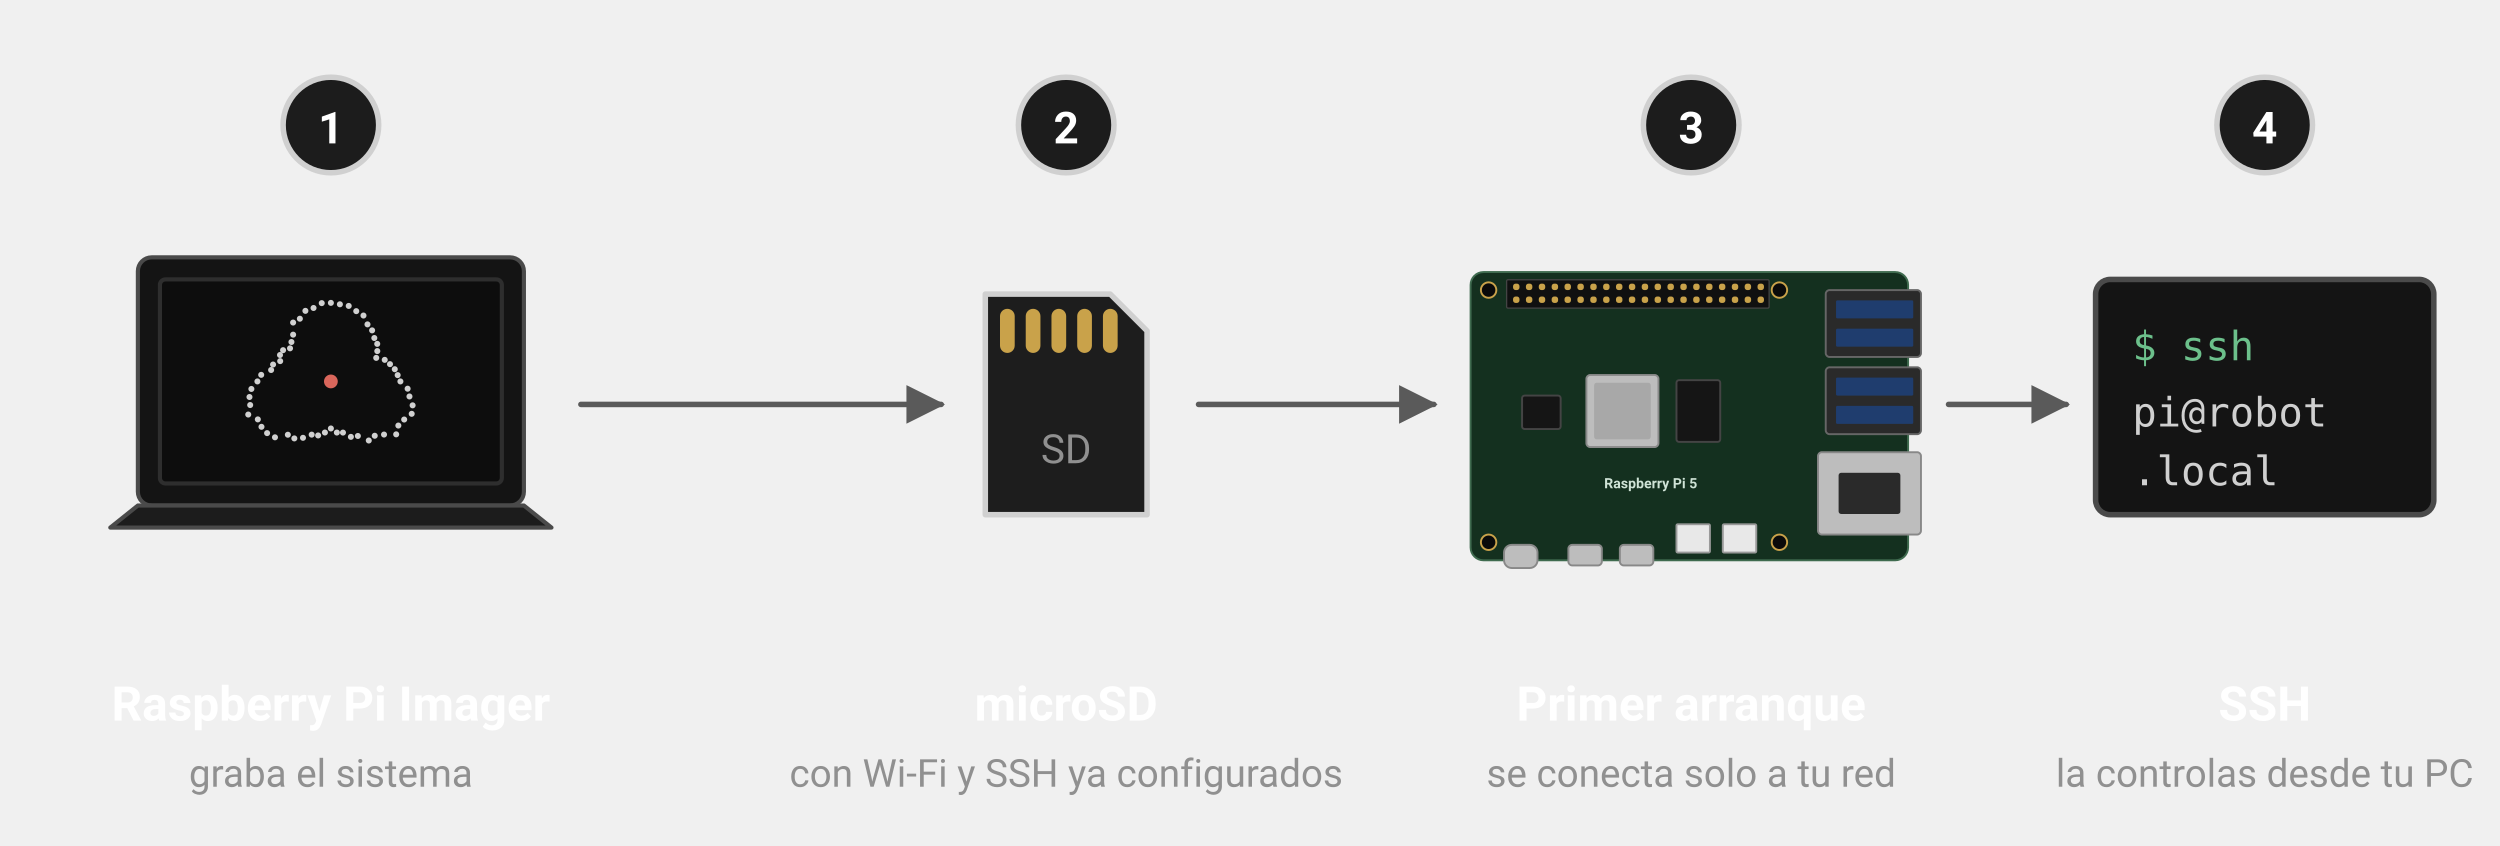
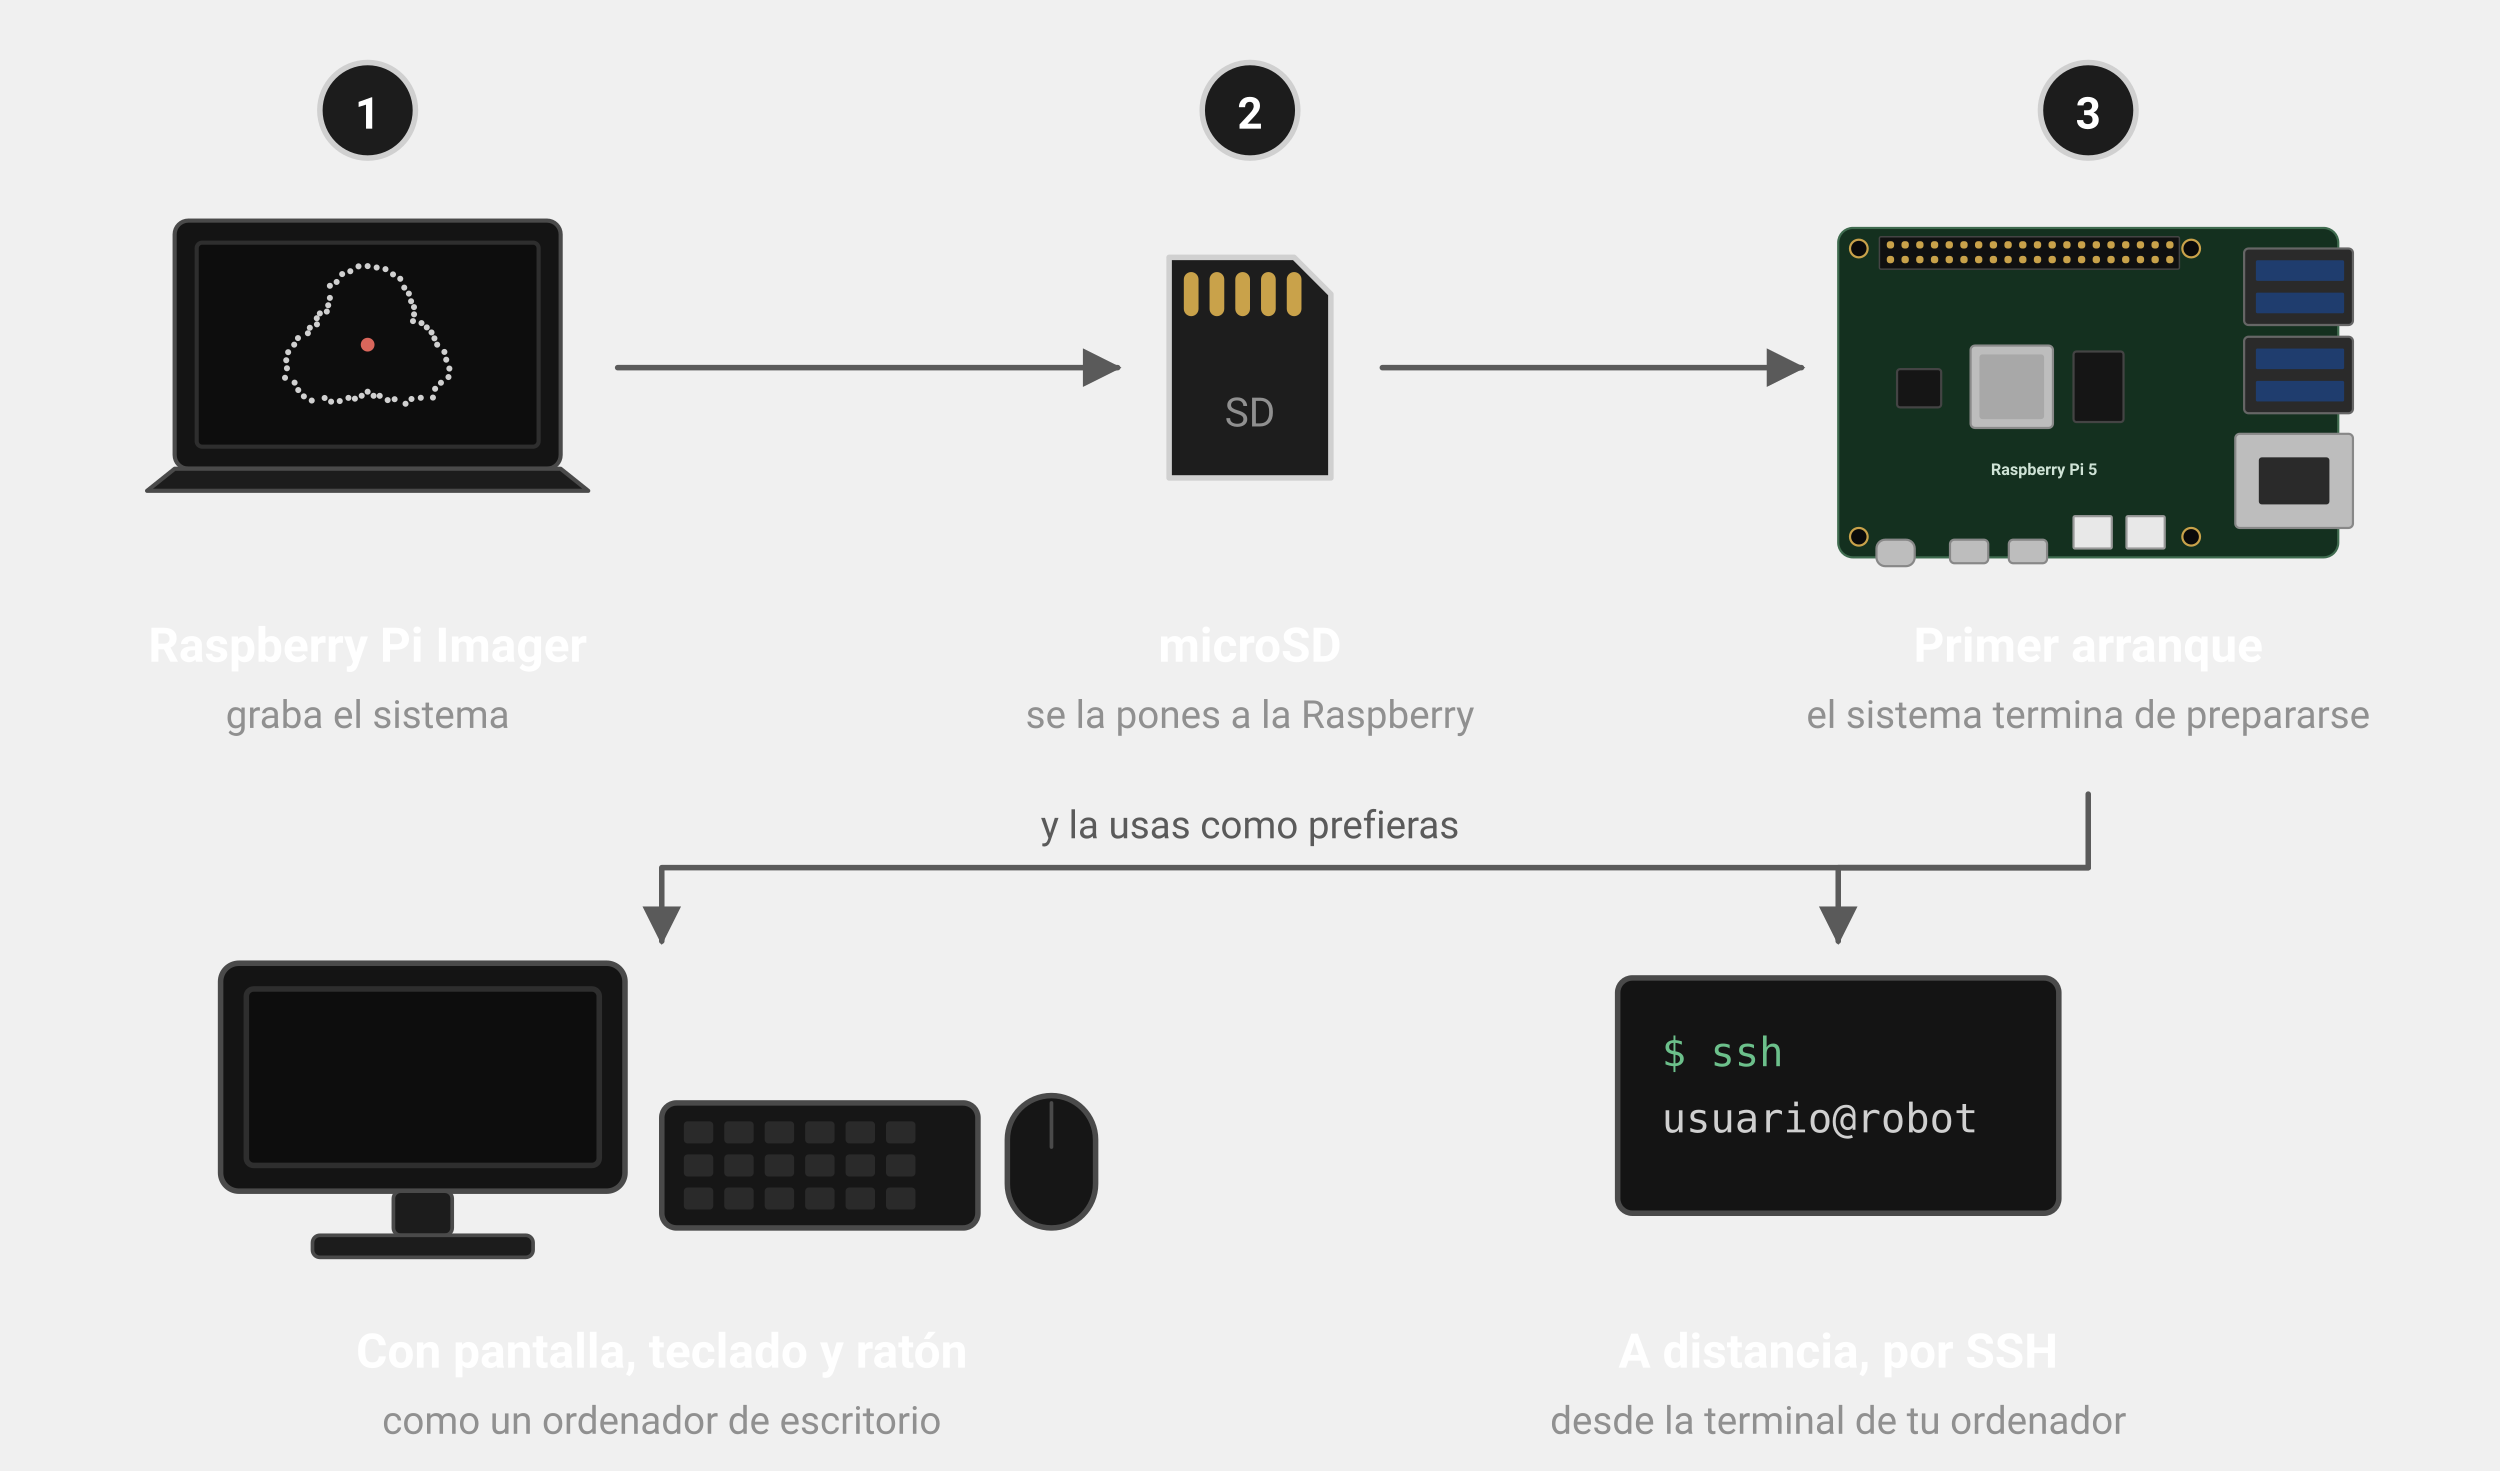
- <svg xmlns="http://www.w3.org/2000/svg" viewBox="0 0 680 230" font-family="ui-sans-serif, system-ui, -apple-system, 'Segoe UI', Roboto, sans-serif">
+ <svg xmlns="http://www.w3.org/2000/svg" viewBox="0 0 680 400" font-family="ui-sans-serif, system-ui, -apple-system, 'Segoe UI', Roboto, sans-serif">
  <defs>
    <marker id="m5a5a5a" viewBox="0 0 10 10" refX="9" refY="5" markerWidth="7" markerHeight="7" orient="auto-start-reverse">
      <path d="M0 0 L10 5 L0 10 z" fill="#5a5a5a" />
    </marker>
  </defs>
-   <g transform="translate(30 70) rotate(0) scale(0.75)">
+   <g transform="translate(40 60) rotate(0) scale(0.75)">
    <rect x="10" y="0" width="140" height="90" rx="5" fill="#141414" stroke="#4a4a4a" stroke-width="1.5" />
    <rect x="18" y="8" width="124" height="74" rx="2" fill="#0d0d0d" stroke="#2e2e2e" stroke-width="1.5" />
    <circle cx="105.214" cy="45.0" r="1.1" fill="#d0d0d0" stroke="none" stroke-width="0" />
    <circle cx="107.833" cy="47.633" r="1.1" fill="#d0d0d0" stroke="none" stroke-width="0" />
    <circle cx="108.5" cy="50.452" r="1.1" fill="#d0d0d0" stroke="none" stroke-width="0" />
    <circle cx="109.64" cy="53.668" r="1.1" fill="#d0d0d0" stroke="none" stroke-width="0" />
    <circle cx="109.31" cy="56.745" r="1.1" fill="#d0d0d0" stroke="none" stroke-width="0" />
    <circle cx="106.584" cy="58.813" r="1.1" fill="#d0d0d0" stroke="none" stroke-width="0" />
    <circle cx="104.469" cy="61" r="1.1" fill="#d0d0d0" stroke="none" stroke-width="0" />
    <circle cx="103.681" cy="64.191" r="1.1" fill="#d0d0d0" stroke="none" stroke-width="0" />
    <circle cx="99.274" cy="64.266" r="1.1" fill="#d0d0d0" stroke="none" stroke-width="0" />
    <circle cx="95.904" cy="64.701" r="1.1" fill="#d0d0d0" stroke="none" stroke-width="0" />
    <circle cx="93.743" cy="66.424" r="1.1" fill="#d0d0d0" stroke="none" stroke-width="0" />
    <circle cx="89.785" cy="64.779" r="1.1" fill="#d0d0d0" stroke="none" stroke-width="0" />
    <circle cx="87.257" cy="65.1" r="1.1" fill="#d0d0d0" stroke="none" stroke-width="0" />
    <circle cx="84.382" cy="63.553" r="1.1" fill="#d0d0d0" stroke="none" stroke-width="0" />
    <circle cx="82.165" cy="63.538" r="1.1" fill="#d0d0d0" stroke="none" stroke-width="0" />
    <circle cx="80.0" cy="62.057" r="1.1" fill="#d0d0d0" stroke="none" stroke-width="0" />
    <circle cx="77.836" cy="63.526" r="1.1" fill="#d0d0d0" stroke="none" stroke-width="0" />
    <circle cx="75.374" cy="64.587" r="1.1" fill="#d0d0d0" stroke="none" stroke-width="0" />
    <circle cx="73.034" cy="64.296" r="1.1" fill="#d0d0d0" stroke="none" stroke-width="0" />
    <circle cx="69.885" cy="65.448" r="1.1" fill="#d0d0d0" stroke="none" stroke-width="0" />
    <circle cx="66.743" cy="65.666" r="1.1" fill="#d0d0d0" stroke="none" stroke-width="0" />
    <circle cx="64.397" cy="64.329" r="1.1" fill="#d0d0d0" stroke="none" stroke-width="0" />
    <circle cx="59.724" cy="65.266" r="1.1" fill="#d0d0d0" stroke="none" stroke-width="0" />
    <circle cx="56.868" cy="63.745" r="1.1" fill="#d0d0d0" stroke="none" stroke-width="0" />
    <circle cx="54.831" cy="61.457" r="1.1" fill="#d0d0d0" stroke="none" stroke-width="0" />
    <circle cx="53.506" cy="58.767" r="1.1" fill="#d0d0d0" stroke="none" stroke-width="0" />
    <circle cx="50.033" cy="57.008" r="1.1" fill="#d0d0d0" stroke="none" stroke-width="0" />
    <circle cx="50.734" cy="53.558" r="1.1" fill="#d0d0d0" stroke="none" stroke-width="0" />
    <circle cx="50.476" cy="50.648" r="1.1" fill="#d0d0d0" stroke="none" stroke-width="0" />
    <circle cx="51.168" cy="47.727" r="1.1" fill="#d0d0d0" stroke="none" stroke-width="0" />
    <circle cx="53.358" cy="45.0" r="1.1" fill="#d0d0d0" stroke="none" stroke-width="0" />
    <circle cx="54.73" cy="42.61" r="1.1" fill="#d0d0d0" stroke="none" stroke-width="0" />
    <circle cx="58.326" cy="40.854" r="1.1" fill="#d0d0d0" stroke="none" stroke-width="0" />
    <circle cx="59.031" cy="38.868" r="1.1" fill="#d0d0d0" stroke="none" stroke-width="0" />
    <circle cx="61.613" cy="37.632" r="1.1" fill="#d0d0d0" stroke="none" stroke-width="0" />
    <circle cx="61.548" cy="35.412" r="1.1" fill="#d0d0d0" stroke="none" stroke-width="0" />
    <circle cx="62.663" cy="33.663" r="1.1" fill="#d0d0d0" stroke="none" stroke-width="0" />
    <circle cx="65.183" cy="32.993" r="1.1" fill="#d0d0d0" stroke="none" stroke-width="0" />
    <circle cx="65.693" cy="30.7" r="1.1" fill="#d0d0d0" stroke="none" stroke-width="0" />
    <circle cx="66.306" cy="28.037" r="1.1" fill="#d0d0d0" stroke="none" stroke-width="0" />
    <circle cx="66.302" cy="23.647" r="1.1" fill="#d0d0d0" stroke="none" stroke-width="0" />
    <circle cx="68.749" cy="22.256" r="1.1" fill="#d0d0d0" stroke="none" stroke-width="0" />
    <circle cx="70.758" cy="19.401" r="1.1" fill="#d0d0d0" stroke="none" stroke-width="0" />
    <circle cx="73.709" cy="18.364" r="1.1" fill="#d0d0d0" stroke="none" stroke-width="0" />
    <circle cx="76.684" cy="16.601" r="1.1" fill="#d0d0d0" stroke="none" stroke-width="0" />
    <circle cx="80.0" cy="16.508" r="1.1" fill="#d0d0d0" stroke="none" stroke-width="0" />
    <circle cx="83.267" cy="17.021" r="1.1" fill="#d0d0d0" stroke="none" stroke-width="0" />
    <circle cx="86.468" cy="17.613" r="1.1" fill="#d0d0d0" stroke="none" stroke-width="0" />
    <circle cx="89.202" cy="19.51" r="1.1" fill="#d0d0d0" stroke="none" stroke-width="0" />
    <circle cx="91.822" cy="21.102" r="1.1" fill="#d0d0d0" stroke="none" stroke-width="0" />
    <circle cx="93.273" cy="24.309" r="1.1" fill="#d0d0d0" stroke="none" stroke-width="0" />
    <circle cx="94.949" cy="26.482" r="1.1" fill="#d0d0d0" stroke="none" stroke-width="0" />
    <circle cx="95.753" cy="29.254" r="1.1" fill="#d0d0d0" stroke="none" stroke-width="0" />
    <circle cx="96.809" cy="31.379" r="1.1" fill="#d0d0d0" stroke="none" stroke-width="0" />
    <circle cx="96.834" cy="33.993" r="1.1" fill="#d0d0d0" stroke="none" stroke-width="0" />
    <circle cx="96.445" cy="36.455" r="1.1" fill="#d0d0d0" stroke="none" stroke-width="0" />
    <circle cx="99.528" cy="37.175" r="1.1" fill="#d0d0d0" stroke="none" stroke-width="0" />
    <circle cx="101.437" cy="38.731" r="1.1" fill="#d0d0d0" stroke="none" stroke-width="0" />
    <circle cx="103.17" cy="40.568" r="1.1" fill="#d0d0d0" stroke="none" stroke-width="0" />
    <circle cx="104.22" cy="42.709" r="1.1" fill="#d0d0d0" stroke="none" stroke-width="0" />
    <circle cx="80" cy="45" r="2.5" fill="#d9665b" stroke="none" stroke-width="0" />
    <path d="M 0 98 L 160 98 L 150 90 L 10 90 Z" fill="#1c1c1c" stroke="#4a4a4a" stroke-width="1.5" stroke-linejoin="round" stroke-linecap="round" />
  </g>
-   <circle cx="90" cy="34" r="13" fill="#1c1c1c" stroke="#d0d0d0" stroke-width="1.5" />
-   <text x="90" y="39" fill="#ffffff" font-size="12" text-anchor="middle" font-weight="600">1</text>
-   <text x="90" y="196" fill="#ffffff" font-size="13" text-anchor="middle" font-weight="600">Raspberry Pi Imager</text>
-   <text x="90" y="214" fill="#909090" font-size="10.5" text-anchor="middle">graba el sistema</text>
-   <path d="M 268 80 L 302 80 L 312 90 L 312 140 L 268 140 Z" fill="#1d1d1d" stroke="#d0d0d0" stroke-width="1.5" stroke-linejoin="round" stroke-linecap="round" />
-   <rect x="272" y="84" width="4" height="12" rx="2" fill="#c9a24a" stroke="none" stroke-width="0" />
-   <rect x="279" y="84" width="4" height="12" rx="2" fill="#c9a24a" stroke="none" stroke-width="0" />
-   <rect x="286" y="84" width="4" height="12" rx="2" fill="#c9a24a" stroke="none" stroke-width="0" />
-   <rect x="293" y="84" width="4" height="12" rx="2" fill="#c9a24a" stroke="none" stroke-width="0" />
-   <rect x="300" y="84" width="4" height="12" rx="2" fill="#c9a24a" stroke="none" stroke-width="0" />
-   <text x="290" y="126" fill="#909090" font-size="11" text-anchor="middle">SD</text>
-   <circle cx="290" cy="34" r="13" fill="#1c1c1c" stroke="#d0d0d0" stroke-width="1.5" />
-   <text x="290" y="39" fill="#ffffff" font-size="12" text-anchor="middle" font-weight="600">2</text>
-   <text x="290" y="196" fill="#ffffff" font-size="13" text-anchor="middle" font-weight="600">microSD</text>
-   <text x="290" y="214" fill="#909090" font-size="10.5" text-anchor="middle">con Wi-Fi y SSH ya configurados</text>
-   <g transform="translate(400 74) rotate(0) scale(0.35)">
+   <circle cx="100" cy="30" r="13" fill="#1c1c1c" stroke="#d0d0d0" stroke-width="1.5" />
+   <text x="100" y="35" fill="#ffffff" font-size="12" text-anchor="middle" font-weight="600">1</text>
+   <text x="100" y="180" fill="#ffffff" font-size="13" text-anchor="middle" font-weight="600">Raspberry Pi Imager</text>
+   <text x="100" y="198" fill="#909090" font-size="10.5" text-anchor="middle">graba el sistema</text>
+   <path d="M 318 70 L 352 70 L 362 80 L 362 130 L 318 130 Z" fill="#1d1d1d" stroke="#d0d0d0" stroke-width="1.5" stroke-linejoin="round" stroke-linecap="round" />
+   <rect x="322" y="74" width="4" height="12" rx="2" fill="#c9a24a" stroke="none" stroke-width="0" />
+   <rect x="329" y="74" width="4" height="12" rx="2" fill="#c9a24a" stroke="none" stroke-width="0" />
+   <rect x="336" y="74" width="4" height="12" rx="2" fill="#c9a24a" stroke="none" stroke-width="0" />
+   <rect x="343" y="74" width="4" height="12" rx="2" fill="#c9a24a" stroke="none" stroke-width="0" />
+   <rect x="350" y="74" width="4" height="12" rx="2" fill="#c9a24a" stroke="none" stroke-width="0" />
+   <text x="340" y="116" fill="#909090" font-size="11" text-anchor="middle">SD</text>
+   <circle cx="340" cy="30" r="13" fill="#1c1c1c" stroke="#d0d0d0" stroke-width="1.5" />
+   <text x="340" y="35" fill="#ffffff" font-size="12" text-anchor="middle" font-weight="600">2</text>
+   <text x="340" y="180" fill="#ffffff" font-size="13" text-anchor="middle" font-weight="600">microSD</text>
+   <text x="340" y="198" fill="#909090" font-size="10.5" text-anchor="middle">se la pones a la Raspberry</text>
+   <g transform="translate(500 62) rotate(0) scale(0.4)">
    <rect x="0" y="0" width="340" height="224" rx="10" fill="#14301f" stroke="#3f6b4f" stroke-width="1.5" />
    <circle cx="14" cy="14" r="6" fill="#0a0a0a" stroke="#c9a24a" stroke-width="1.5" />
    <circle cx="14" cy="210" r="6" fill="#0a0a0a" stroke="#c9a24a" stroke-width="1.5" />
    <circle cx="240" cy="14" r="6" fill="#0a0a0a" stroke="#c9a24a" stroke-width="1.5" />
    <circle cx="240" cy="210" r="6" fill="#0a0a0a" stroke="#c9a24a" stroke-width="1.5" />
    <rect x="28" y="6" width="204" height="22" rx="1" fill="#101010" stroke="#444" stroke-width="1" />
    <rect x="33" y="9" width="5" height="5" rx="2" fill="#c9a24a" stroke="none" stroke-width="0" />
    <rect x="33" y="19" width="5" height="5" rx="2" fill="#c9a24a" stroke="none" stroke-width="0" />
    <rect x="43" y="9" width="5" height="5" rx="2" fill="#c9a24a" stroke="none" stroke-width="0" />
    <rect x="43" y="19" width="5" height="5" rx="2" fill="#c9a24a" stroke="none" stroke-width="0" />
    <rect x="53" y="9" width="5" height="5" rx="2" fill="#c9a24a" stroke="none" stroke-width="0" />
    <rect x="53" y="19" width="5" height="5" rx="2" fill="#c9a24a" stroke="none" stroke-width="0" />
    <rect x="63" y="9" width="5" height="5" rx="2" fill="#c9a24a" stroke="none" stroke-width="0" />
    <rect x="63" y="19" width="5" height="5" rx="2" fill="#c9a24a" stroke="none" stroke-width="0" />
    <rect x="73" y="9" width="5" height="5" rx="2" fill="#c9a24a" stroke="none" stroke-width="0" />
    <rect x="73" y="19" width="5" height="5" rx="2" fill="#c9a24a" stroke="none" stroke-width="0" />
    <rect x="83" y="9" width="5" height="5" rx="2" fill="#c9a24a" stroke="none" stroke-width="0" />
    <rect x="83" y="19" width="5" height="5" rx="2" fill="#c9a24a" stroke="none" stroke-width="0" />
    <rect x="93" y="9" width="5" height="5" rx="2" fill="#c9a24a" stroke="none" stroke-width="0" />
    <rect x="93" y="19" width="5" height="5" rx="2" fill="#c9a24a" stroke="none" stroke-width="0" />
    <rect x="103" y="9" width="5" height="5" rx="2" fill="#c9a24a" stroke="none" stroke-width="0" />
    <rect x="103" y="19" width="5" height="5" rx="2" fill="#c9a24a" stroke="none" stroke-width="0" />
    <rect x="113" y="9" width="5" height="5" rx="2" fill="#c9a24a" stroke="none" stroke-width="0" />
    <rect x="113" y="19" width="5" height="5" rx="2" fill="#c9a24a" stroke="none" stroke-width="0" />
    <rect x="123" y="9" width="5" height="5" rx="2" fill="#c9a24a" stroke="none" stroke-width="0" />
    <rect x="123" y="19" width="5" height="5" rx="2" fill="#c9a24a" stroke="none" stroke-width="0" />
    <rect x="133" y="9" width="5" height="5" rx="2" fill="#c9a24a" stroke="none" stroke-width="0" />
    <rect x="133" y="19" width="5" height="5" rx="2" fill="#c9a24a" stroke="none" stroke-width="0" />
    <rect x="143" y="9" width="5" height="5" rx="2" fill="#c9a24a" stroke="none" stroke-width="0" />
    <rect x="143" y="19" width="5" height="5" rx="2" fill="#c9a24a" stroke="none" stroke-width="0" />
    <rect x="153" y="9" width="5" height="5" rx="2" fill="#c9a24a" stroke="none" stroke-width="0" />
    <rect x="153" y="19" width="5" height="5" rx="2" fill="#c9a24a" stroke="none" stroke-width="0" />
    <rect x="163" y="9" width="5" height="5" rx="2" fill="#c9a24a" stroke="none" stroke-width="0" />
    <rect x="163" y="19" width="5" height="5" rx="2" fill="#c9a24a" stroke="none" stroke-width="0" />
    <rect x="173" y="9" width="5" height="5" rx="2" fill="#c9a24a" stroke="none" stroke-width="0" />
    <rect x="173" y="19" width="5" height="5" rx="2" fill="#c9a24a" stroke="none" stroke-width="0" />
    <rect x="183" y="9" width="5" height="5" rx="2" fill="#c9a24a" stroke="none" stroke-width="0" />
    <rect x="183" y="19" width="5" height="5" rx="2" fill="#c9a24a" stroke="none" stroke-width="0" />
    <rect x="193" y="9" width="5" height="5" rx="2" fill="#c9a24a" stroke="none" stroke-width="0" />
    <rect x="193" y="19" width="5" height="5" rx="2" fill="#c9a24a" stroke="none" stroke-width="0" />
    <rect x="203" y="9" width="5" height="5" rx="2" fill="#c9a24a" stroke="none" stroke-width="0" />
    <rect x="203" y="19" width="5" height="5" rx="2" fill="#c9a24a" stroke="none" stroke-width="0" />
    <rect x="213" y="9" width="5" height="5" rx="2" fill="#c9a24a" stroke="none" stroke-width="0" />
    <rect x="213" y="19" width="5" height="5" rx="2" fill="#c9a24a" stroke="none" stroke-width="0" />
    <rect x="223" y="9" width="5" height="5" rx="2" fill="#c9a24a" stroke="none" stroke-width="0" />
    <rect x="223" y="19" width="5" height="5" rx="2" fill="#c9a24a" stroke="none" stroke-width="0" />
    <rect x="90" y="80" width="56" height="56" rx="3" fill="#bdbdbd" stroke="#8a8a8a" stroke-width="1.5" />
    <rect x="96" y="86" width="44" height="44" rx="2" fill="#a8a8a8" stroke="none" stroke-width="0" />
    <rect x="160" y="84" width="34" height="48" rx="2" fill="#151515" stroke="#444" stroke-width="1.5" />
    <rect x="40" y="96" width="30" height="26" rx="2" fill="#151515" stroke="#444" stroke-width="1.5" />
    <rect x="276" y="14" width="74" height="52" rx="3" fill="#2a2a2a" stroke="#666" stroke-width="1.5" />
    <rect x="284" y="22" width="60" height="14" rx="1" fill="#1f3d6e" stroke="none" stroke-width="0" />
    <rect x="284" y="44" width="60" height="14" rx="1" fill="#1f3d6e" stroke="none" stroke-width="0" />
    <rect x="276" y="74" width="74" height="52" rx="3" fill="#2a2a2a" stroke="#666" stroke-width="1.5" />
    <rect x="284" y="82" width="60" height="14" rx="1" fill="#1f3d6e" stroke="none" stroke-width="0" />
    <rect x="284" y="104" width="60" height="14" rx="1" fill="#1f3d6e" stroke="none" stroke-width="0" />
    <rect x="270" y="140" width="80" height="64" rx="3" fill="#bdbdbd" stroke="#888" stroke-width="1.5" />
    <rect x="286" y="156" width="48" height="32" rx="2" fill="#2a2a2a" stroke="none" stroke-width="0" />
    <rect x="26" y="212" width="26" height="18" rx="6" fill="#bdbdbd" stroke="#888" stroke-width="1.5" />
    <rect x="76" y="212" width="26" height="16" rx="3" fill="#bdbdbd" stroke="#888" stroke-width="1.5" />
    <rect x="116" y="212" width="26" height="16" rx="3" fill="#bdbdbd" stroke="#888" stroke-width="1.5" />
    <rect x="160" y="196" width="26" height="22" rx="1" fill="#e8e8e8" stroke="#999" stroke-width="1.5" />
    <rect x="196" y="196" width="26" height="22" rx="1" fill="#e8e8e8" stroke="#999" stroke-width="1.5" />
    <text x="140" y="168" fill="#cfe3d6" font-size="11" text-anchor="middle" font-weight="600">Raspberry Pi 5</text>
  </g>
-   <circle cx="460" cy="34" r="13" fill="#1c1c1c" stroke="#d0d0d0" stroke-width="1.5" />
-   <text x="460" y="39" fill="#ffffff" font-size="12" text-anchor="middle" font-weight="600">3</text>
-   <text x="460" y="196" fill="#ffffff" font-size="13" text-anchor="middle" font-weight="600">Primer arranque</text>
-   <text x="460" y="214" fill="#909090" font-size="10.5" text-anchor="middle">se conecta solo a tu red</text>
-   <rect x="570" y="76" width="92" height="64" rx="4" fill="#141414" stroke="#4a4a4a" stroke-width="1.5" />
-   <text x="580" y="98" fill="#6cc08b" font-size="11" text-anchor="start" font-family="ui-monospace, SFMono-Regular, Menlo, Consolas, monospace">$ ssh</text>
-   <text x="580" y="116" fill="#d0d0d0" font-size="11" text-anchor="start" font-family="ui-monospace, SFMono-Regular, Menlo, Consolas, monospace">pi@robot</text>
-   <text x="580" y="132" fill="#d0d0d0" font-size="11" text-anchor="start" font-family="ui-monospace, SFMono-Regular, Menlo, Consolas, monospace">.local</text>
-   <circle cx="616" cy="34" r="13" fill="#1c1c1c" stroke="#d0d0d0" stroke-width="1.5" />
-   <text x="616" y="39" fill="#ffffff" font-size="12" text-anchor="middle" font-weight="600">4</text>
-   <text x="616" y="196" fill="#ffffff" font-size="13" text-anchor="middle" font-weight="600">SSH</text>
-   <text x="616" y="214" fill="#909090" font-size="10.5" text-anchor="middle">la controlas desde tu PC</text>
-   <line x1="158" y1="110" x2="256" y2="110" stroke="#5a5a5a" stroke-width="1.5" stroke-linecap="round" marker-end="url(#m5a5a5a)" />
-   <line x1="326" y1="110" x2="390" y2="110" stroke="#5a5a5a" stroke-width="1.5" stroke-linecap="round" marker-end="url(#m5a5a5a)" />
-   <line x1="530" y1="110" x2="562" y2="110" stroke="#5a5a5a" stroke-width="1.5" stroke-linecap="round" marker-end="url(#m5a5a5a)" />
+   <circle cx="568" cy="30" r="13" fill="#1c1c1c" stroke="#d0d0d0" stroke-width="1.5" />
+   <text x="568" y="35" fill="#ffffff" font-size="12" text-anchor="middle" font-weight="600">3</text>
+   <text x="568" y="180" fill="#ffffff" font-size="13" text-anchor="middle" font-weight="600">Primer arranque</text>
+   <text x="568" y="198" fill="#909090" font-size="10.5" text-anchor="middle">el sistema termina de prepararse</text>
+   <line x1="168" y1="100" x2="304" y2="100" stroke="#5a5a5a" stroke-width="1.5" stroke-linecap="round" marker-end="url(#m5a5a5a)" />
+   <line x1="376" y1="100" x2="490" y2="100" stroke="#5a5a5a" stroke-width="1.5" stroke-linecap="round" marker-end="url(#m5a5a5a)" />
+   <path d="M 568 216 L 568 236 L 180 236 L 180 256" fill="none" stroke="#5a5a5a" stroke-width="1.5" stroke-linejoin="round" stroke-linecap="round" marker-end="url(#m5a5a5a)" />
+   <path d="M 568 236 L 500 236 L 500 256" fill="none" stroke="#5a5a5a" stroke-width="1.5" stroke-linejoin="round" stroke-linecap="round" marker-end="url(#m5a5a5a)" />
+   <text x="340" y="228" fill="#5a5a5a" font-size="10.5" text-anchor="middle">y la usas como prefieras</text>
+   <rect x="60" y="262" width="110" height="62" rx="5" fill="#141414" stroke="#4a4a4a" stroke-width="1.5" />
+   <rect x="67" y="269" width="96" height="48" rx="2" fill="#0d0d0d" stroke="#2e2e2e" stroke-width="1.5" />
+   <rect x="107.0" y="324" width="16" height="12" rx="2" fill="#1c1c1c" stroke="#4a4a4a" stroke-width="1" />
+   <rect x="85.0" y="336" width="60" height="6" rx="2" fill="#1c1c1c" stroke="#4a4a4a" stroke-width="1" />
+   <rect x="180" y="300" width="86" height="34" rx="4" fill="#161616" stroke="#4a4a4a" stroke-width="1.5" />
+   <rect x="186" y="305" width="8" height="6" rx="1" fill="#2a2a2a" stroke="none" stroke-width="0" />
+   <rect x="197" y="305" width="8" height="6" rx="1" fill="#2a2a2a" stroke="none" stroke-width="0" />
+   <rect x="208" y="305" width="8" height="6" rx="1" fill="#2a2a2a" stroke="none" stroke-width="0" />
+   <rect x="219" y="305" width="8" height="6" rx="1" fill="#2a2a2a" stroke="none" stroke-width="0" />
+   <rect x="230" y="305" width="8" height="6" rx="1" fill="#2a2a2a" stroke="none" stroke-width="0" />
+   <rect x="241" y="305" width="8" height="6" rx="1" fill="#2a2a2a" stroke="none" stroke-width="0" />
+   <rect x="186" y="314" width="8" height="6" rx="1" fill="#2a2a2a" stroke="none" stroke-width="0" />
+   <rect x="197" y="314" width="8" height="6" rx="1" fill="#2a2a2a" stroke="none" stroke-width="0" />
+   <rect x="208" y="314" width="8" height="6" rx="1" fill="#2a2a2a" stroke="none" stroke-width="0" />
+   <rect x="219" y="314" width="8" height="6" rx="1" fill="#2a2a2a" stroke="none" stroke-width="0" />
+   <rect x="230" y="314" width="8" height="6" rx="1" fill="#2a2a2a" stroke="none" stroke-width="0" />
+   <rect x="241" y="314" width="8" height="6" rx="1" fill="#2a2a2a" stroke="none" stroke-width="0" />
+   <rect x="186" y="323" width="8" height="6" rx="1" fill="#2a2a2a" stroke="none" stroke-width="0" />
+   <rect x="197" y="323" width="8" height="6" rx="1" fill="#2a2a2a" stroke="none" stroke-width="0" />
+   <rect x="208" y="323" width="8" height="6" rx="1" fill="#2a2a2a" stroke="none" stroke-width="0" />
+   <rect x="219" y="323" width="8" height="6" rx="1" fill="#2a2a2a" stroke="none" stroke-width="0" />
+   <rect x="230" y="323" width="8" height="6" rx="1" fill="#2a2a2a" stroke="none" stroke-width="0" />
+   <rect x="241" y="323" width="8" height="6" rx="1" fill="#2a2a2a" stroke="none" stroke-width="0" />
+   <rect x="274" y="298" width="24" height="36" rx="12" fill="#161616" stroke="#4a4a4a" stroke-width="1.5" />
+   <line x1="286" y1="300" x2="286" y2="312" stroke="#4a4a4a" stroke-width="1" stroke-linecap="round" />
+   <text x="180" y="372" fill="#ffffff" font-size="13" text-anchor="middle" font-weight="600">Con pantalla, teclado y ratón</text>
+   <text x="180" y="390" fill="#909090" font-size="10.5" text-anchor="middle">como un ordenador de escritorio</text>
+   <rect x="440" y="266" width="120" height="64" rx="4" fill="#141414" stroke="#4a4a4a" stroke-width="1.5" />
+   <text x="452" y="290" fill="#6cc08b" font-size="11" text-anchor="start" font-family="ui-monospace, SFMono-Regular, Menlo, Consolas, monospace">$ ssh</text>
+   <text x="452" y="308" fill="#d0d0d0" font-size="11" text-anchor="start" font-family="ui-monospace, SFMono-Regular, Menlo, Consolas, monospace">usuario@robot</text>
+   <text x="500" y="372" fill="#ffffff" font-size="13" text-anchor="middle" font-weight="600">A distancia, por SSH</text>
+   <text x="500" y="390" fill="#909090" font-size="10.5" text-anchor="middle">desde la terminal de tu ordenador</text>
</svg>
